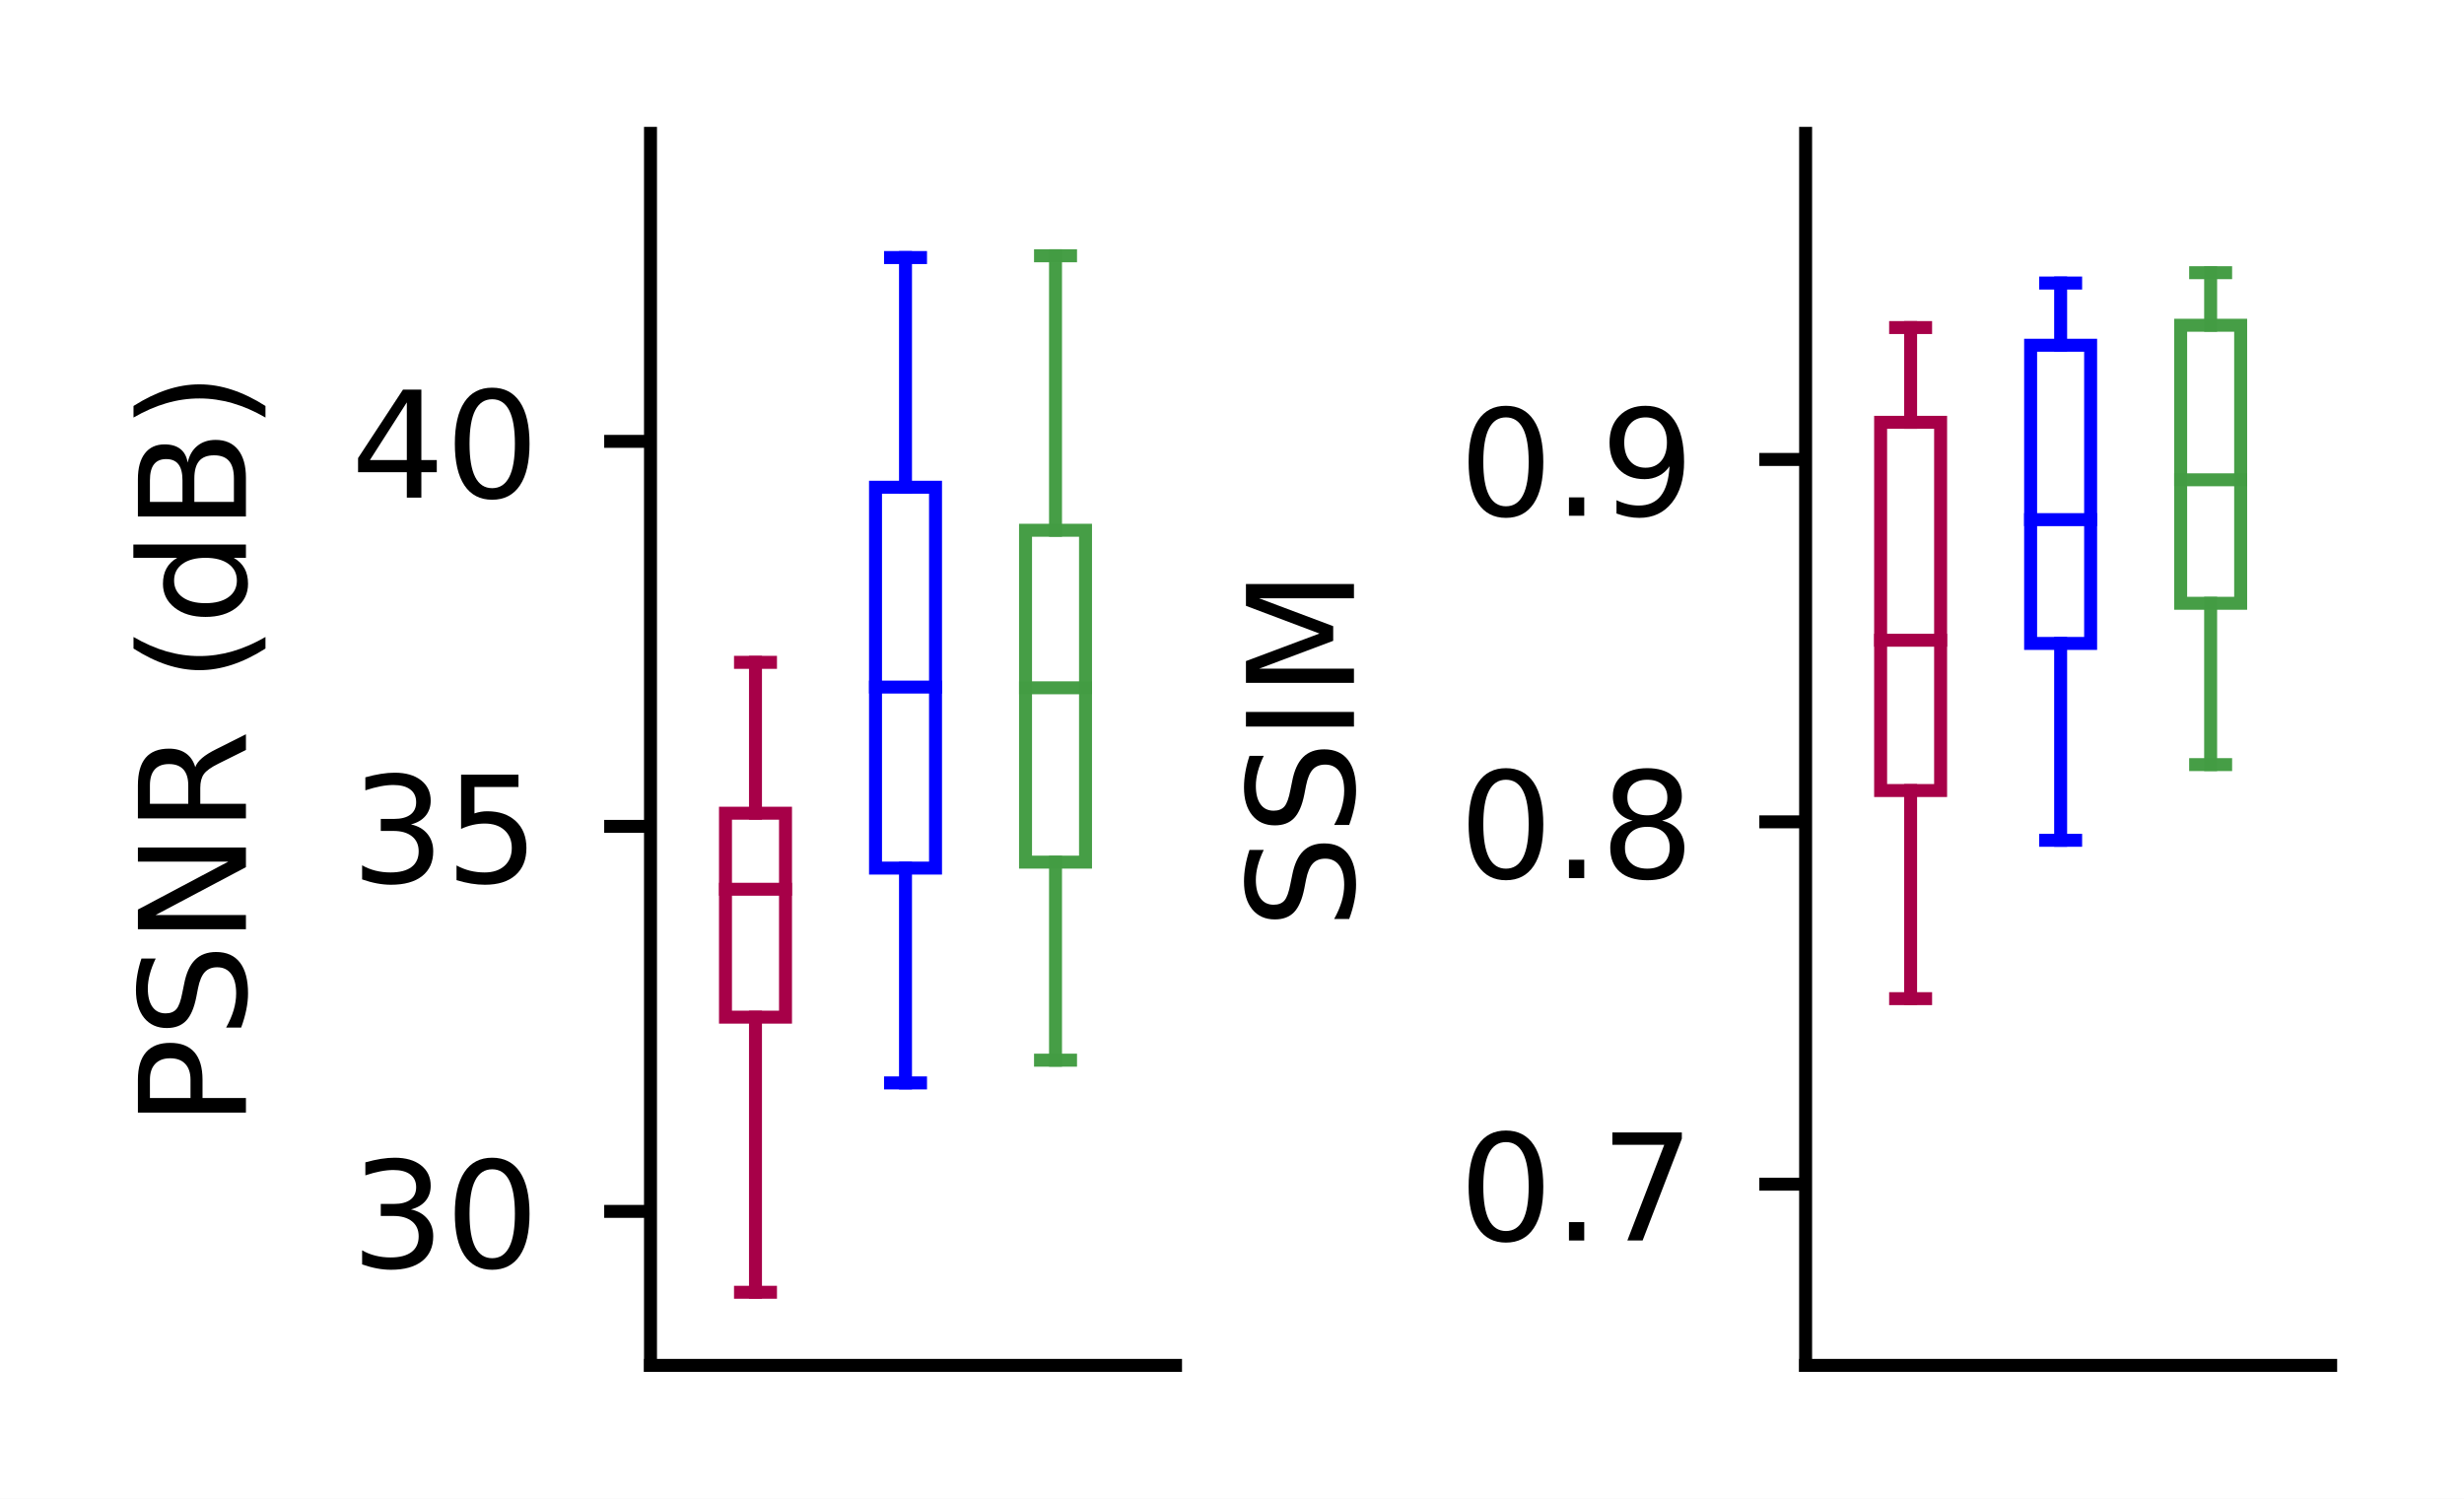
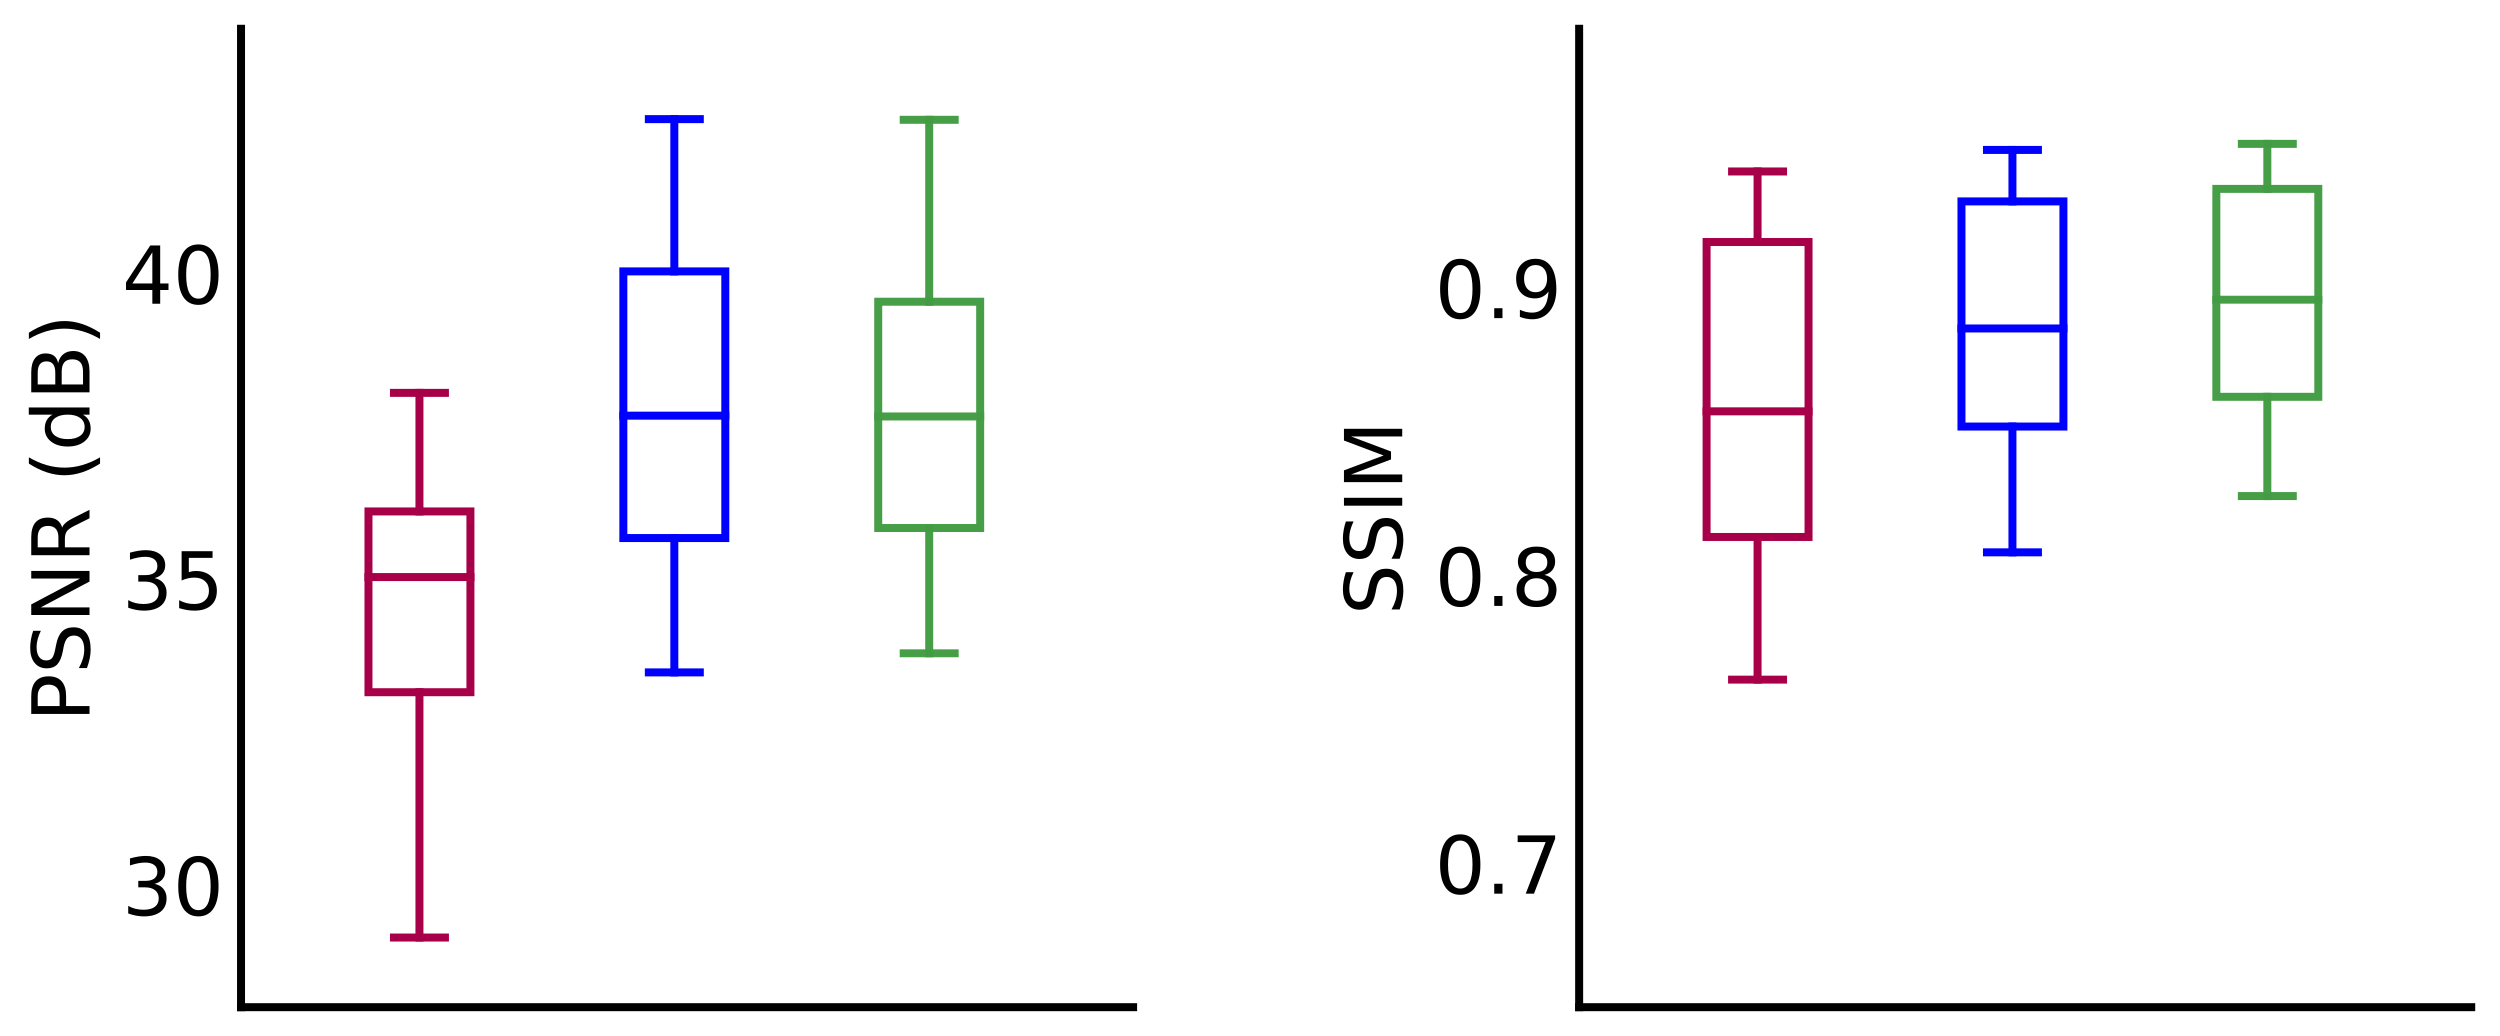
- <svg xmlns="http://www.w3.org/2000/svg" xmlns:xlink="http://www.w3.org/1999/xlink" width="133.042pt" height="80.928pt" viewBox="0 0 133.042 80.928" version="1.1">
+ <svg xmlns="http://www.w3.org/2000/svg" xmlns:xlink="http://www.w3.org/1999/xlink" width="625.506pt" height="259.2pt" viewBox="0 0 625.506 259.2" version="1.1">
  <defs>
    <style type="text/css">*{stroke-linejoin: round; stroke-linecap: butt}</style>
  </defs>
  <g id="figure_1">
    <g id="patch_1">
-       <path d="M 0 80.928  L 133.042 80.928  L 133.042 0  L 0 0  z " style="fill: #ffffff" />
+       <path d="M 0 259.2  L 625.506 259.2  L 625.506 0  L 0 0  z " style="fill: #ffffff" />
    </g>
    <g id="axes_1">
      <g id="patch_2">
-         <path d="M 35.123 73.728  L 63.472 73.728  L 63.472 7.2  L 35.123 7.2  z " style="fill: #ffffff" />
+         <path d="M 60.306 252  L 283.506 252  L 283.506 7.2  L 60.306 7.2  z " style="fill: #ffffff" />
      </g>
      <g id="matplotlib.axis_1" />
      <g id="matplotlib.axis_2">
        <g id="ytick_1">
          <g id="line2d_1">
            <defs>
-               <path id="m9f5a5c9781" d="M 0 0  L -2.5 0  " style="stroke: #000000; stroke-width: 0.7" />
+               <path id="m6e37d99a53" d="M 0 0  L -0.8 0  " style="stroke: #000000; stroke-width: 2" />
            </defs>
            <g>
-               <use xlink:href="#m9f5a5c9781" x="35.123" y="65.412" style="stroke: #000000; stroke-width: 0.7" />
+               <use xlink:href="#m6e37d99a53" x="60.306" y="221.4" style="stroke: #000000; stroke-width: 2" />
            </g>
          </g>
          <g id="text_1">
-             <g transform="translate(18.9425 68.45137) scale(0.08 -0.08)">
+             <g transform="translate(30.55625 228.9984) scale(0.2 -0.2)">
              <defs>
                <path id="DejaVuSans-33" d="M 2597 2516  Q 3050 2419 3304 2112  Q 3559 1806 3559 1356  Q 3559 666 3084 287  Q 2609 -91 1734 -91  Q 1441 -91 1130 -33  Q 819 25 488 141  L 488 750  Q 750 597 1062 519  Q 1375 441 1716 441  Q 2309 441 2620 675  Q 2931 909 2931 1356  Q 2931 1769 2642 2001  Q 2353 2234 1838 2234  L 1294 2234  L 1294 2753  L 1863 2753  Q 2328 2753 2575 2939  Q 2822 3125 2822 3475  Q 2822 3834 2567 4026  Q 2313 4219 1838 4219  Q 1578 4219 1281 4162  Q 984 4106 628 3988  L 628 4550  Q 988 4650 1302 4700  Q 1616 4750 1894 4750  Q 2613 4750 3031 4423  Q 3450 4097 3450 3541  Q 3450 3153 3228 2886  Q 3006 2619 2597 2516  z " transform="scale(0.015625)" />
                <path id="DejaVuSans-30" d="M 2034 4250  Q 1547 4250 1301 3770  Q 1056 3291 1056 2328  Q 1056 1369 1301 889  Q 1547 409 2034 409  Q 2525 409 2770 889  Q 3016 1369 3016 2328  Q 3016 3291 2770 3770  Q 2525 4250 2034 4250  z M 2034 4750  Q 2819 4750 3233 4129  Q 3647 3509 3647 2328  Q 3647 1150 3233 529  Q 2819 -91 2034 -91  Q 1250 -91 836 529  Q 422 1150 422 2328  Q 422 3509 836 4129  Q 1250 4750 2034 4750  z " transform="scale(0.015625)" />
              </defs>
              <use xlink:href="#DejaVuSans-33" />
              <use xlink:href="#DejaVuSans-30" x="63.623" />
            </g>
          </g>
        </g>
        <g id="ytick_2">
          <g id="line2d_2">
            <g>
-               <use xlink:href="#m9f5a5c9781" x="35.123" y="44.622" style="stroke: #000000; stroke-width: 0.7" />
+               <use xlink:href="#m6e37d99a53" x="60.306" y="144.9" style="stroke: #000000; stroke-width: 2" />
            </g>
          </g>
          <g id="text_2">
-             <g transform="translate(18.9425 47.66137) scale(0.08 -0.08)">
+             <g transform="translate(30.55625 152.4984) scale(0.2 -0.2)">
              <defs>
                <path id="DejaVuSans-35" d="M 691 4666  L 3169 4666  L 3169 4134  L 1269 4134  L 1269 2991  Q 1406 3038 1543 3061  Q 1681 3084 1819 3084  Q 2600 3084 3056 2656  Q 3513 2228 3513 1497  Q 3513 744 3044 326  Q 2575 -91 1722 -91  Q 1428 -91 1123 -41  Q 819 9 494 109  L 494 744  Q 775 591 1075 516  Q 1375 441 1709 441  Q 2250 441 2565 725  Q 2881 1009 2881 1497  Q 2881 1984 2565 2268  Q 2250 2553 1709 2553  Q 1456 2553 1204 2497  Q 953 2441 691 2322  L 691 4666  z " transform="scale(0.015625)" />
              </defs>
              <use xlink:href="#DejaVuSans-33" />
              <use xlink:href="#DejaVuSans-35" x="63.623" />
            </g>
          </g>
        </g>
        <g id="ytick_3">
          <g id="line2d_3">
            <g>
-               <use xlink:href="#m9f5a5c9781" x="35.123" y="23.832" style="stroke: #000000; stroke-width: 0.7" />
+               <use xlink:href="#m6e37d99a53" x="60.306" y="68.4" style="stroke: #000000; stroke-width: 2" />
            </g>
          </g>
          <g id="text_3">
-             <g transform="translate(18.9425 26.87138) scale(0.08 -0.08)">
+             <g transform="translate(30.55625 75.99844) scale(0.2 -0.2)">
              <defs>
                <path id="DejaVuSans-34" d="M 2419 4116  L 825 1625  L 2419 1625  L 2419 4116  z M 2253 4666  L 3047 4666  L 3047 1625  L 3713 1625  L 3713 1100  L 3047 1100  L 3047 0  L 2419 0  L 2419 1100  L 313 1100  L 313 1709  L 2253 4666  z " transform="scale(0.015625)" />
              </defs>
              <use xlink:href="#DejaVuSans-34" />
              <use xlink:href="#DejaVuSans-30" x="63.623" />
            </g>
          </g>
        </g>
        <g id="text_4">
-           <g transform="translate(13.27875 60.86337) rotate(-90) scale(0.08 -0.08)">
+           <g transform="translate(22.39688 180.5984) rotate(-90) scale(0.2 -0.2)">
            <defs>
              <path id="DejaVuSans-50" d="M 1259 4147  L 1259 2394  L 2053 2394  Q 2494 2394 2734 2622  Q 2975 2850 2975 3272  Q 2975 3691 2734 3919  Q 2494 4147 2053 4147  L 1259 4147  z M 628 4666  L 2053 4666  Q 2838 4666 3239 4311  Q 3641 3956 3641 3272  Q 3641 2581 3239 2228  Q 2838 1875 2053 1875  L 1259 1875  L 1259 0  L 628 0  L 628 4666  z " transform="scale(0.015625)" />
              <path id="DejaVuSans-53" d="M 3425 4513  L 3425 3897  Q 3066 4069 2747 4153  Q 2428 4238 2131 4238  Q 1616 4238 1336 4038  Q 1056 3838 1056 3469  Q 1056 3159 1242 3001  Q 1428 2844 1947 2747  L 2328 2669  Q 3034 2534 3370 2195  Q 3706 1856 3706 1288  Q 3706 609 3251 259  Q 2797 -91 1919 -91  Q 1588 -91 1214 -16  Q 841 59 441 206  L 441 856  Q 825 641 1194 531  Q 1563 422 1919 422  Q 2459 422 2753 634  Q 3047 847 3047 1241  Q 3047 1584 2836 1778  Q 2625 1972 2144 2069  L 1759 2144  Q 1053 2284 737 2584  Q 422 2884 422 3419  Q 422 4038 858 4394  Q 1294 4750 2059 4750  Q 2388 4750 2728 4690  Q 3069 4631 3425 4513  z " transform="scale(0.015625)" />
              <path id="DejaVuSans-4e" d="M 628 4666  L 1478 4666  L 3547 763  L 3547 4666  L 4159 4666  L 4159 0  L 3309 0  L 1241 3903  L 1241 0  L 628 0  L 628 4666  z " transform="scale(0.015625)" />
              <path id="DejaVuSans-52" d="M 2841 2188  Q 3044 2119 3236 1894  Q 3428 1669 3622 1275  L 4263 0  L 3584 0  L 2988 1197  Q 2756 1666 2539 1819  Q 2322 1972 1947 1972  L 1259 1972  L 1259 0  L 628 0  L 628 4666  L 2053 4666  Q 2853 4666 3247 4331  Q 3641 3997 3641 3322  Q 3641 2881 3436 2590  Q 3231 2300 2841 2188  z M 1259 4147  L 1259 2491  L 2053 2491  Q 2509 2491 2742 2702  Q 2975 2913 2975 3322  Q 2975 3731 2742 3939  Q 2509 4147 2053 4147  L 1259 4147  z " transform="scale(0.015625)" />
              <path id="DejaVuSans-20" transform="scale(0.015625)" />
              <path id="DejaVuSans-28" d="M 1984 4856  Q 1566 4138 1362 3434  Q 1159 2731 1159 2009  Q 1159 1288 1364 580  Q 1569 -128 1984 -844  L 1484 -844  Q 1016 -109 783 600  Q 550 1309 550 2009  Q 550 2706 781 3412  Q 1013 4119 1484 4856  L 1984 4856  z " transform="scale(0.015625)" />
              <path id="DejaVuSans-64" d="M 2906 2969  L 2906 4863  L 3481 4863  L 3481 0  L 2906 0  L 2906 525  Q 2725 213 2448 61  Q 2172 -91 1784 -91  Q 1150 -91 751 415  Q 353 922 353 1747  Q 353 2572 751 3078  Q 1150 3584 1784 3584  Q 2172 3584 2448 3432  Q 2725 3281 2906 2969  z M 947 1747  Q 947 1113 1208 752  Q 1469 391 1925 391  Q 2381 391 2643 752  Q 2906 1113 2906 1747  Q 2906 2381 2643 2742  Q 2381 3103 1925 3103  Q 1469 3103 1208 2742  Q 947 2381 947 1747  z " transform="scale(0.015625)" />
              <path id="DejaVuSans-42" d="M 1259 2228  L 1259 519  L 2272 519  Q 2781 519 3026 730  Q 3272 941 3272 1375  Q 3272 1813 3026 2020  Q 2781 2228 2272 2228  L 1259 2228  z M 1259 4147  L 1259 2741  L 2194 2741  Q 2656 2741 2882 2914  Q 3109 3088 3109 3444  Q 3109 3797 2882 3972  Q 2656 4147 2194 4147  L 1259 4147  z M 628 4666  L 2241 4666  Q 2963 4666 3353 4366  Q 3744 4066 3744 3513  Q 3744 3084 3544 2831  Q 3344 2578 2956 2516  Q 3422 2416 3680 2098  Q 3938 1781 3938 1306  Q 3938 681 3513 340  Q 3088 0 2303 0  L 628 0  L 628 4666  z " transform="scale(0.015625)" />
              <path id="DejaVuSans-29" d="M 513 4856  L 1013 4856  Q 1481 4119 1714 3412  Q 1947 2706 1947 2009  Q 1947 1309 1714 600  Q 1481 -109 1013 -844  L 513 -844  Q 928 -128 1133 580  Q 1338 1288 1338 2009  Q 1338 2731 1133 3434  Q 928 4138 513 4856  z " transform="scale(0.015625)" />
            </defs>
            <use xlink:href="#DejaVuSans-50" />
            <use xlink:href="#DejaVuSans-53" x="60.303" />
            <use xlink:href="#DejaVuSans-4e" x="123.779" />
            <use xlink:href="#DejaVuSans-52" x="198.584" />
            <use xlink:href="#DejaVuSans-20" x="268.066" />
            <use xlink:href="#DejaVuSans-28" x="299.854" />
            <use xlink:href="#DejaVuSans-64" x="338.867" />
            <use xlink:href="#DejaVuSans-42" x="402.344" />
            <use xlink:href="#DejaVuSans-29" x="470.947" />
          </g>
        </g>
      </g>
      <g id="patch_3">
-         <path d="M 39.172 54.924  L 42.413 54.924  L 42.413 43.912  L 39.172 43.912  L 39.172 54.924  L 39.172 54.924  z " clip-path="url(#p4ce99623de)" style="fill: none; stroke: #a70048; stroke-width: 0.7; stroke-linejoin: miter" />
+         <path d="M 92.192 173.194  L 117.701 173.194  L 117.701 127.963  L 92.192 127.963  L 92.192 173.194  L 92.192 173.194  z " clip-path="url(#pf31f93b296)" style="fill: none; stroke: #a70048; stroke-width: 2; stroke-linejoin: miter" />
      </g>
      <g id="line2d_4">
-         <path d="M 40.792 54.924  L 40.792 69.78  " clip-path="url(#p4ce99623de)" style="fill: none; stroke: #a70048; stroke-width: 0.7; stroke-linecap: square" />
+         <path d="M 104.946 173.194  L 104.946 234.579  " clip-path="url(#pf31f93b296)" style="fill: none; stroke: #a70048; stroke-width: 2; stroke-linecap: square" />
      </g>
      <g id="line2d_5">
-         <path d="M 40.792 43.912  L 40.792 35.765  " clip-path="url(#p4ce99623de)" style="fill: none; stroke: #a70048; stroke-width: 0.7; stroke-linecap: square" />
+         <path d="M 104.946 127.963  L 104.946 98.291  " clip-path="url(#pf31f93b296)" style="fill: none; stroke: #a70048; stroke-width: 2; stroke-linecap: square" />
      </g>
      <g id="line2d_6">
-         <path d="M 39.983 69.78  L 41.602 69.78  " clip-path="url(#p4ce99623de)" style="fill: none; stroke: #a70048; stroke-width: 0.7; stroke-linecap: square" />
+         <path d="M 98.569 234.579  L 111.323 234.579  " clip-path="url(#pf31f93b296)" style="fill: none; stroke: #a70048; stroke-width: 2; stroke-linecap: square" />
      </g>
      <g id="line2d_7">
-         <path d="M 39.983 35.765  L 41.602 35.765  " clip-path="url(#p4ce99623de)" style="fill: none; stroke: #a70048; stroke-width: 0.7; stroke-linecap: square" />
+         <path d="M 98.569 98.291  L 111.323 98.291  " clip-path="url(#pf31f93b296)" style="fill: none; stroke: #a70048; stroke-width: 2; stroke-linecap: square" />
      </g>
      <g id="patch_4">
-         <path d="M 47.273 46.875  L 50.513 46.875  L 50.513 26.31  L 47.273 26.31  L 47.273 46.875  L 47.273 46.875  z " clip-path="url(#p4ce99623de)" style="fill: none; stroke: #0000ff; stroke-width: 0.7; stroke-linejoin: miter" />
+         <path d="M 155.963 134.623  L 181.472 134.623  L 181.472 67.904  L 155.963 67.904  L 155.963 134.623  L 155.963 134.623  z " clip-path="url(#pf31f93b296)" style="fill: none; stroke: #0000ff; stroke-width: 2; stroke-linejoin: miter" />
      </g>
      <g id="line2d_8">
-         <path d="M 48.892 46.875  L 48.892 58.474  " clip-path="url(#p4ce99623de)" style="fill: none; stroke: #0000ff; stroke-width: 0.7; stroke-linecap: square" />
+         <path d="M 168.718 134.623  L 168.718 168.237  " clip-path="url(#pf31f93b296)" style="fill: none; stroke: #0000ff; stroke-width: 2; stroke-linecap: square" />
      </g>
      <g id="line2d_9">
-         <path d="M 48.892 26.31  L 48.892 13.907  " clip-path="url(#p4ce99623de)" style="fill: none; stroke: #0000ff; stroke-width: 0.7; stroke-linecap: square" />
+         <path d="M 168.718 67.904  L 168.718 29.81  " clip-path="url(#pf31f93b296)" style="fill: none; stroke: #0000ff; stroke-width: 2; stroke-linecap: square" />
      </g>
      <g id="line2d_10">
-         <path d="M 48.083 58.474  L 49.703 58.474  " clip-path="url(#p4ce99623de)" style="fill: none; stroke: #0000ff; stroke-width: 0.7; stroke-linecap: square" />
+         <path d="M 162.341 168.237  L 175.095 168.237  " clip-path="url(#pf31f93b296)" style="fill: none; stroke: #0000ff; stroke-width: 2; stroke-linecap: square" />
      </g>
      <g id="line2d_11">
-         <path d="M 48.083 13.907  L 49.703 13.907  " clip-path="url(#p4ce99623de)" style="fill: none; stroke: #0000ff; stroke-width: 0.7; stroke-linecap: square" />
+         <path d="M 162.341 29.81  L 175.095 29.81  " clip-path="url(#pf31f93b296)" style="fill: none; stroke: #0000ff; stroke-width: 2; stroke-linecap: square" />
      </g>
      <g id="patch_5">
-         <path d="M 55.373 46.553  L 58.612 46.553  L 58.612 28.633  L 55.373 28.633  L 55.373 46.553  L 55.373 46.553  z " clip-path="url(#p4ce99623de)" style="fill: none; stroke: #439c43; stroke-opacity: 0.984; stroke-width: 0.7; stroke-linejoin: miter" />
+         <path d="M 219.735 132.112  L 245.243 132.112  L 245.243 75.492  L 219.735 75.492  L 219.735 132.112  L 219.735 132.112  z " clip-path="url(#pf31f93b296)" style="fill: none; stroke: #439c43; stroke-opacity: 0.984; stroke-width: 2; stroke-linejoin: miter" />
      </g>
      <g id="line2d_12">
-         <path d="M 56.992 46.553  L 56.992 57.247  " clip-path="url(#p4ce99623de)" style="fill: none; stroke: #439c43; stroke-opacity: 0.984; stroke-width: 0.7; stroke-linecap: square" />
+         <path d="M 232.489 132.112  L 232.489 163.457  " clip-path="url(#pf31f93b296)" style="fill: none; stroke: #439c43; stroke-opacity: 0.984; stroke-width: 2; stroke-linecap: square" />
      </g>
      <g id="line2d_13">
-         <path d="M 56.992 28.633  L 56.992 13.811  " clip-path="url(#p4ce99623de)" style="fill: none; stroke: #439c43; stroke-opacity: 0.984; stroke-width: 0.7; stroke-linecap: square" />
+         <path d="M 232.489 75.492  L 232.489 29.977  " clip-path="url(#pf31f93b296)" style="fill: none; stroke: #439c43; stroke-opacity: 0.984; stroke-width: 2; stroke-linecap: square" />
      </g>
      <g id="line2d_14">
-         <path d="M 56.182 57.247  L 57.803 57.247  " clip-path="url(#p4ce99623de)" style="fill: none; stroke: #439c43; stroke-opacity: 0.984; stroke-width: 0.7; stroke-linecap: square" />
+         <path d="M 226.112 163.457  L 238.866 163.457  " clip-path="url(#pf31f93b296)" style="fill: none; stroke: #439c43; stroke-opacity: 0.984; stroke-width: 2; stroke-linecap: square" />
      </g>
      <g id="line2d_15">
-         <path d="M 56.182 13.811  L 57.803 13.811  " clip-path="url(#p4ce99623de)" style="fill: none; stroke: #439c43; stroke-opacity: 0.984; stroke-width: 0.7; stroke-linecap: square" />
+         <path d="M 226.112 29.977  L 238.866 29.977  " clip-path="url(#pf31f93b296)" style="fill: none; stroke: #439c43; stroke-opacity: 0.984; stroke-width: 2; stroke-linecap: square" />
      </g>
      <g id="line2d_16">
-         <path d="M 39.172 46.459  L 42.413 46.459  " clip-path="url(#p4ce99623de)" style="fill: none; stroke: #000000; stroke-opacity: 0" />
+         <path d="M 92.192 139.339  L 117.701 139.339  " clip-path="url(#pf31f93b296)" style="fill: none; stroke: #000000; stroke-opacity: 0" />
      </g>
      <g id="line2d_17">
-         <path d="M 47.273 35.313  L 50.513 35.313  " clip-path="url(#p4ce99623de)" style="fill: none; stroke: #000000; stroke-opacity: 0" />
+         <path d="M 155.963 102.452  L 181.472 102.452  " clip-path="url(#pf31f93b296)" style="fill: none; stroke: #000000; stroke-opacity: 0" />
      </g>
      <g id="line2d_18">
-         <path d="M 55.373 35.115  L 58.612 35.115  " clip-path="url(#p4ce99623de)" style="fill: none; stroke: #000000; stroke-opacity: 0" />
+         <path d="M 219.735 102.039  L 245.243 102.039  " clip-path="url(#pf31f93b296)" style="fill: none; stroke: #000000; stroke-opacity: 0" />
      </g>
      <g id="patch_6">
-         <path d="M 35.123 73.728  L 35.123 7.2  " style="fill: none; stroke: #000000; stroke-width: 0.7; stroke-linejoin: miter; stroke-linecap: square" />
+         <path d="M 60.306 252  L 60.306 7.2  " style="fill: none; stroke: #000000; stroke-width: 2; stroke-linejoin: miter; stroke-linecap: square" />
      </g>
      <g id="patch_7">
-         <path d="M 35.123 73.728  L 63.472 73.728  " style="fill: none; stroke: #000000; stroke-width: 0.7; stroke-linejoin: miter; stroke-linecap: square" />
+         <path d="M 60.306 252  L 283.506 252  " style="fill: none; stroke: #000000; stroke-width: 2; stroke-linejoin: miter; stroke-linecap: square" />
      </g>
      <g id="line2d_19">
-         <path d="M 39.172 48.017  L 42.413 48.017  " clip-path="url(#p4ce99623de)" style="fill: none; stroke: #a70048; stroke-width: 0.7; stroke-linecap: square" />
+         <path d="M 92.192 144.38  L 117.701 144.38  " clip-path="url(#pf31f93b296)" style="fill: none; stroke: #a70048; stroke-width: 2; stroke-linecap: square" />
      </g>
      <g id="line2d_20">
-         <path d="M 47.273 37.102  L 50.513 37.102  " clip-path="url(#p4ce99623de)" style="fill: none; stroke: #0000ff; stroke-width: 0.7; stroke-linecap: square" />
+         <path d="M 155.963 104.008  L 181.472 104.008  " clip-path="url(#pf31f93b296)" style="fill: none; stroke: #0000ff; stroke-width: 2; stroke-linecap: square" />
      </g>
      <g id="line2d_21">
-         <path d="M 55.373 37.139  L 58.612 37.139  " clip-path="url(#p4ce99623de)" style="fill: none; stroke: #439c43; stroke-opacity: 0.984; stroke-width: 0.7; stroke-linecap: square" />
+         <path d="M 219.735 104.195  L 245.243 104.195  " clip-path="url(#pf31f93b296)" style="fill: none; stroke: #439c43; stroke-opacity: 0.984; stroke-width: 2; stroke-linecap: square" />
      </g>
    </g>
    <g id="axes_2">
      <g id="patch_8">
-         <path d="M 97.493 73.728  L 125.843 73.728  L 125.843 7.2  L 97.493 7.2  z " style="fill: #ffffff" />
+         <path d="M 395.106 252  L 618.306 252  L 618.306 7.2  L 395.106 7.2  z " style="fill: #ffffff" />
      </g>
      <g id="matplotlib.axis_3" />
      <g id="matplotlib.axis_4">
        <g id="ytick_4">
          <g id="line2d_22">
            <g>
-               <use xlink:href="#m9f5a5c9781" x="97.493" y="63.944" style="stroke: #000000; stroke-width: 0.7" />
+               <use xlink:href="#m6e37d99a53" x="395.106" y="216" style="stroke: #000000; stroke-width: 2" />
            </g>
          </g>
          <g id="text_5">
-             <g transform="translate(78.77 66.98385) scale(0.08 -0.08)">
+             <g transform="translate(359 223.5984) scale(0.2 -0.2)">
              <defs>
                <path id="DejaVuSans-2e" d="M 684 794  L 1344 794  L 1344 0  L 684 0  L 684 794  z " transform="scale(0.015625)" />
                <path id="DejaVuSans-37" d="M 525 4666  L 3525 4666  L 3525 4397  L 1831 0  L 1172 0  L 2766 4134  L 525 4134  L 525 4666  z " transform="scale(0.015625)" />
              </defs>
              <use xlink:href="#DejaVuSans-30" />
              <use xlink:href="#DejaVuSans-2e" x="63.623" />
              <use xlink:href="#DejaVuSans-37" x="95.41" />
            </g>
          </g>
        </g>
        <g id="ytick_5">
          <g id="line2d_23">
            <g>
-               <use xlink:href="#m9f5a5c9781" x="97.493" y="44.377" style="stroke: #000000; stroke-width: 0.7" />
+               <use xlink:href="#m6e37d99a53" x="395.106" y="144" style="stroke: #000000; stroke-width: 2" />
            </g>
          </g>
          <g id="text_6">
-             <g transform="translate(78.77 47.41679) scale(0.08 -0.08)">
+             <g transform="translate(359 151.5984) scale(0.2 -0.2)">
              <defs>
                <path id="DejaVuSans-38" d="M 2034 2216  Q 1584 2216 1326 1975  Q 1069 1734 1069 1313  Q 1069 891 1326 650  Q 1584 409 2034 409  Q 2484 409 2743 651  Q 3003 894 3003 1313  Q 3003 1734 2745 1975  Q 2488 2216 2034 2216  z M 1403 2484  Q 997 2584 770 2862  Q 544 3141 544 3541  Q 544 4100 942 4425  Q 1341 4750 2034 4750  Q 2731 4750 3128 4425  Q 3525 4100 3525 3541  Q 3525 3141 3298 2862  Q 3072 2584 2669 2484  Q 3125 2378 3379 2068  Q 3634 1759 3634 1313  Q 3634 634 3220 271  Q 2806 -91 2034 -91  Q 1263 -91 848 271  Q 434 634 434 1313  Q 434 1759 690 2068  Q 947 2378 1403 2484  z M 1172 3481  Q 1172 3119 1398 2916  Q 1625 2713 2034 2713  Q 2441 2713 2670 2916  Q 2900 3119 2900 3481  Q 2900 3844 2670 4047  Q 2441 4250 2034 4250  Q 1625 4250 1398 4047  Q 1172 3844 1172 3481  z " transform="scale(0.015625)" />
              </defs>
              <use xlink:href="#DejaVuSans-30" />
              <use xlink:href="#DejaVuSans-2e" x="63.623" />
              <use xlink:href="#DejaVuSans-38" x="95.41" />
            </g>
          </g>
        </g>
        <g id="ytick_6">
          <g id="line2d_24">
            <g>
-               <use xlink:href="#m9f5a5c9781" x="97.493" y="24.81" style="stroke: #000000; stroke-width: 0.7" />
+               <use xlink:href="#m6e37d99a53" x="395.106" y="72" style="stroke: #000000; stroke-width: 2" />
            </g>
          </g>
          <g id="text_7">
-             <g transform="translate(78.77 27.84973) scale(0.08 -0.08)">
+             <g transform="translate(359 79.59844) scale(0.2 -0.2)">
              <defs>
                <path id="DejaVuSans-39" d="M 703 97  L 703 672  Q 941 559 1184 500  Q 1428 441 1663 441  Q 2288 441 2617 861  Q 2947 1281 2994 2138  Q 2813 1869 2534 1725  Q 2256 1581 1919 1581  Q 1219 1581 811 2004  Q 403 2428 403 3163  Q 403 3881 828 4315  Q 1253 4750 1959 4750  Q 2769 4750 3195 4129  Q 3622 3509 3622 2328  Q 3622 1225 3098 567  Q 2575 -91 1691 -91  Q 1453 -91 1209 -44  Q 966 3 703 97  z M 1959 2075  Q 2384 2075 2632 2365  Q 2881 2656 2881 3163  Q 2881 3666 2632 3958  Q 2384 4250 1959 4250  Q 1534 4250 1286 3958  Q 1038 3666 1038 3163  Q 1038 2656 1286 2365  Q 1534 2075 1959 2075  z " transform="scale(0.015625)" />
              </defs>
              <use xlink:href="#DejaVuSans-30" />
              <use xlink:href="#DejaVuSans-2e" x="63.623" />
              <use xlink:href="#DejaVuSans-39" x="95.41" />
            </g>
          </g>
        </g>
        <g id="text_8">
-           <g transform="translate(73.10625 50.174) rotate(-90) scale(0.08 -0.08)">
+           <g transform="translate(350.8406 153.875) rotate(-90) scale(0.2 -0.2)">
            <defs>
              <path id="DejaVuSans-49" d="M 628 4666  L 1259 4666  L 1259 0  L 628 0  L 628 4666  z " transform="scale(0.015625)" />
              <path id="DejaVuSans-4d" d="M 628 4666  L 1569 4666  L 2759 1491  L 3956 4666  L 4897 4666  L 4897 0  L 4281 0  L 4281 4097  L 3078 897  L 2444 897  L 1241 4097  L 1241 0  L 628 0  L 628 4666  z " transform="scale(0.015625)" />
            </defs>
            <use xlink:href="#DejaVuSans-53" />
            <use xlink:href="#DejaVuSans-53" x="63.477" />
            <use xlink:href="#DejaVuSans-49" x="126.953" />
            <use xlink:href="#DejaVuSans-4d" x="156.445" />
          </g>
        </g>
      </g>
      <g id="patch_9">
-         <path d="M 101.543 42.687  L 104.782 42.687  L 104.782 22.804  L 101.543 22.804  L 101.543 42.687  L 101.543 42.687  z " clip-path="url(#p00c28a49b5)" style="fill: none; stroke: #a70048; stroke-width: 0.7; stroke-linejoin: miter" />
+         <path d="M 426.992 134.351  L 452.501 134.351  L 452.501 60.552  L 426.992 60.552  L 426.992 134.351  L 426.992 134.351  z " clip-path="url(#pee66b8da09)" style="fill: none; stroke: #a70048; stroke-width: 2; stroke-linejoin: miter" />
      </g>
      <g id="line2d_25">
-         <path d="M 103.162 42.687  L 103.162 53.924  " clip-path="url(#p00c28a49b5)" style="fill: none; stroke: #a70048; stroke-width: 0.7; stroke-linecap: square" />
+         <path d="M 439.746 134.351  L 439.746 170.047  " clip-path="url(#pee66b8da09)" style="fill: none; stroke: #a70048; stroke-width: 2; stroke-linecap: square" />
      </g>
      <g id="line2d_26">
-         <path d="M 103.162 22.804  L 103.162 17.688  " clip-path="url(#p00c28a49b5)" style="fill: none; stroke: #a70048; stroke-width: 0.7; stroke-linecap: square" />
+         <path d="M 439.746 60.552  L 439.746 42.905  " clip-path="url(#pee66b8da09)" style="fill: none; stroke: #a70048; stroke-width: 2; stroke-linecap: square" />
      </g>
      <g id="line2d_27">
-         <path d="M 102.353 53.924  L 103.972 53.924  " clip-path="url(#p00c28a49b5)" style="fill: none; stroke: #a70048; stroke-width: 0.7; stroke-linecap: square" />
+         <path d="M 433.369 170.047  L 446.123 170.047  " clip-path="url(#pee66b8da09)" style="fill: none; stroke: #a70048; stroke-width: 2; stroke-linecap: square" />
      </g>
      <g id="line2d_28">
-         <path d="M 102.353 17.688  L 103.972 17.688  " clip-path="url(#p00c28a49b5)" style="fill: none; stroke: #a70048; stroke-width: 0.7; stroke-linecap: square" />
+         <path d="M 433.369 42.905  L 446.123 42.905  " clip-path="url(#pee66b8da09)" style="fill: none; stroke: #a70048; stroke-width: 2; stroke-linecap: square" />
      </g>
      <g id="patch_10">
-         <path d="M 109.642 34.744  L 112.882 34.744  L 112.882 18.643  L 109.642 18.643  L 109.642 34.744  L 109.642 34.744  z " clip-path="url(#p00c28a49b5)" style="fill: none; stroke: #0000ff; stroke-width: 0.7; stroke-linejoin: miter" />
+         <path d="M 490.763 106.725  L 516.272 106.725  L 516.272 50.394  L 490.763 50.394  L 490.763 106.725  L 490.763 106.725  z " clip-path="url(#pee66b8da09)" style="fill: none; stroke: #0000ff; stroke-width: 2; stroke-linejoin: miter" />
      </g>
      <g id="line2d_29">
-         <path d="M 111.263 34.744  L 111.263 45.375  " clip-path="url(#p00c28a49b5)" style="fill: none; stroke: #0000ff; stroke-width: 0.7; stroke-linecap: square" />
+         <path d="M 503.518 106.725  L 503.518 138.193  " clip-path="url(#pee66b8da09)" style="fill: none; stroke: #0000ff; stroke-width: 2; stroke-linecap: square" />
      </g>
      <g id="line2d_30">
-         <path d="M 111.263 18.643  L 111.263 15.284  " clip-path="url(#p00c28a49b5)" style="fill: none; stroke: #0000ff; stroke-width: 0.7; stroke-linecap: square" />
+         <path d="M 503.518 50.394  L 503.518 37.52  " clip-path="url(#pee66b8da09)" style="fill: none; stroke: #0000ff; stroke-width: 2; stroke-linecap: square" />
      </g>
      <g id="line2d_31">
-         <path d="M 110.453 45.375  L 112.073 45.375  " clip-path="url(#p00c28a49b5)" style="fill: none; stroke: #0000ff; stroke-width: 0.7; stroke-linecap: square" />
+         <path d="M 497.141 138.193  L 509.895 138.193  " clip-path="url(#pee66b8da09)" style="fill: none; stroke: #0000ff; stroke-width: 2; stroke-linecap: square" />
      </g>
      <g id="line2d_32">
-         <path d="M 110.453 15.284  L 112.073 15.284  " clip-path="url(#p00c28a49b5)" style="fill: none; stroke: #0000ff; stroke-width: 0.7; stroke-linecap: square" />
+         <path d="M 497.141 37.52  L 509.895 37.52  " clip-path="url(#pee66b8da09)" style="fill: none; stroke: #0000ff; stroke-width: 2; stroke-linecap: square" />
      </g>
      <g id="patch_11">
-         <path d="M 117.743 32.576  L 120.983 32.576  L 120.983 17.563  L 117.743 17.563  L 117.743 32.576  L 117.743 32.576  z " clip-path="url(#p00c28a49b5)" style="fill: none; stroke: #439c43; stroke-opacity: 0.984; stroke-width: 0.7; stroke-linejoin: miter" />
+         <path d="M 554.535 99.282  L 580.043 99.282  L 580.043 47.259  L 554.535 47.259  L 554.535 99.282  L 554.535 99.282  z " clip-path="url(#pee66b8da09)" style="fill: none; stroke: #439c43; stroke-opacity: 0.984; stroke-width: 2; stroke-linejoin: miter" />
      </g>
      <g id="line2d_33">
-         <path d="M 119.362 32.576  L 119.362 41.287  " clip-path="url(#p00c28a49b5)" style="fill: none; stroke: #439c43; stroke-opacity: 0.984; stroke-width: 0.7; stroke-linecap: square" />
+         <path d="M 567.289 99.282  L 567.289 124.115  " clip-path="url(#pee66b8da09)" style="fill: none; stroke: #439c43; stroke-opacity: 0.984; stroke-width: 2; stroke-linecap: square" />
      </g>
      <g id="line2d_34">
-         <path d="M 119.362 17.563  L 119.362 14.724  " clip-path="url(#p00c28a49b5)" style="fill: none; stroke: #439c43; stroke-opacity: 0.984; stroke-width: 0.7; stroke-linecap: square" />
+         <path d="M 567.289 47.259  L 567.289 36.001  " clip-path="url(#pee66b8da09)" style="fill: none; stroke: #439c43; stroke-opacity: 0.984; stroke-width: 2; stroke-linecap: square" />
      </g>
      <g id="line2d_35">
-         <path d="M 118.552 41.287  L 120.172 41.287  " clip-path="url(#p00c28a49b5)" style="fill: none; stroke: #439c43; stroke-opacity: 0.984; stroke-width: 0.7; stroke-linecap: square" />
+         <path d="M 560.912 124.115  L 573.666 124.115  " clip-path="url(#pee66b8da09)" style="fill: none; stroke: #439c43; stroke-opacity: 0.984; stroke-width: 2; stroke-linecap: square" />
      </g>
      <g id="line2d_36">
-         <path d="M 118.552 14.724  L 120.172 14.724  " clip-path="url(#p00c28a49b5)" style="fill: none; stroke: #439c43; stroke-opacity: 0.984; stroke-width: 0.7; stroke-linecap: square" />
+         <path d="M 560.912 36.001  L 573.666 36.001  " clip-path="url(#pee66b8da09)" style="fill: none; stroke: #439c43; stroke-opacity: 0.984; stroke-width: 2; stroke-linecap: square" />
      </g>
      <g id="line2d_37">
-         <path d="M 101.543 35.715  L 104.782 35.715  " clip-path="url(#p00c28a49b5)" style="fill: none; stroke: #000000; stroke-opacity: 0" />
+         <path d="M 426.992 106.137  L 452.501 106.137  " clip-path="url(#pee66b8da09)" style="fill: none; stroke: #000000; stroke-opacity: 0" />
      </g>
      <g id="line2d_38">
-         <path d="M 109.642 26.597  L 112.882 26.597  " clip-path="url(#p00c28a49b5)" style="fill: none; stroke: #000000; stroke-opacity: 0" />
+         <path d="M 490.763 77.833  L 516.272 77.833  " clip-path="url(#pee66b8da09)" style="fill: none; stroke: #000000; stroke-opacity: 0" />
      </g>
      <g id="line2d_39">
-         <path d="M 117.743 24.089  L 120.983 24.089  " clip-path="url(#p00c28a49b5)" style="fill: none; stroke: #000000; stroke-opacity: 0" />
+         <path d="M 554.535 68.798  L 580.043 68.798  " clip-path="url(#pee66b8da09)" style="fill: none; stroke: #000000; stroke-opacity: 0" />
      </g>
      <g id="patch_12">
-         <path d="M 97.493 73.728  L 97.493 7.2  " style="fill: none; stroke: #000000; stroke-width: 0.7; stroke-linejoin: miter; stroke-linecap: square" />
+         <path d="M 395.106 252  L 395.106 7.2  " style="fill: none; stroke: #000000; stroke-width: 2; stroke-linejoin: miter; stroke-linecap: square" />
      </g>
      <g id="patch_13">
-         <path d="M 97.493 73.728  L 125.843 73.728  " style="fill: none; stroke: #000000; stroke-width: 0.7; stroke-linejoin: miter; stroke-linecap: square" />
+         <path d="M 395.106 252  L 618.306 252  " style="fill: none; stroke: #000000; stroke-width: 2; stroke-linejoin: miter; stroke-linecap: square" />
      </g>
      <g id="line2d_40">
-         <path d="M 101.543 34.571  L 104.782 34.571  " clip-path="url(#p00c28a49b5)" style="fill: none; stroke: #a70048; stroke-width: 0.7; stroke-linecap: square" />
+         <path d="M 426.992 102.909  L 452.501 102.909  " clip-path="url(#pee66b8da09)" style="fill: none; stroke: #a70048; stroke-width: 2; stroke-linecap: square" />
      </g>
      <g id="line2d_41">
-         <path d="M 109.642 28.06  L 112.882 28.06  " clip-path="url(#p00c28a49b5)" style="fill: none; stroke: #0000ff; stroke-width: 0.7; stroke-linecap: square" />
+         <path d="M 490.763 82.18  L 516.272 82.18  " clip-path="url(#pee66b8da09)" style="fill: none; stroke: #0000ff; stroke-width: 2; stroke-linecap: square" />
      </g>
      <g id="line2d_42">
-         <path d="M 117.743 25.907  L 120.983 25.907  " clip-path="url(#p00c28a49b5)" style="fill: none; stroke: #439c43; stroke-opacity: 0.984; stroke-width: 0.7; stroke-linecap: square" />
+         <path d="M 554.535 74.986  L 580.043 74.986  " clip-path="url(#pee66b8da09)" style="fill: none; stroke: #439c43; stroke-opacity: 0.984; stroke-width: 2; stroke-linecap: square" />
      </g>
    </g>
  </g>
  <defs>
-     <clipPath id="p4ce99623de">
-       <rect x="35.123" y="7.2" width="28.35" height="66.528" />
+     <clipPath id="pf31f93b296">
+       <rect x="60.306" y="7.2" width="223.2" height="244.8" />
    </clipPath>
-     <clipPath id="p00c28a49b5">
-       <rect x="97.493" y="7.2" width="28.35" height="66.528" />
+     <clipPath id="pee66b8da09">
+       <rect x="395.106" y="7.2" width="223.2" height="244.8" />
    </clipPath>
  </defs>
</svg>
